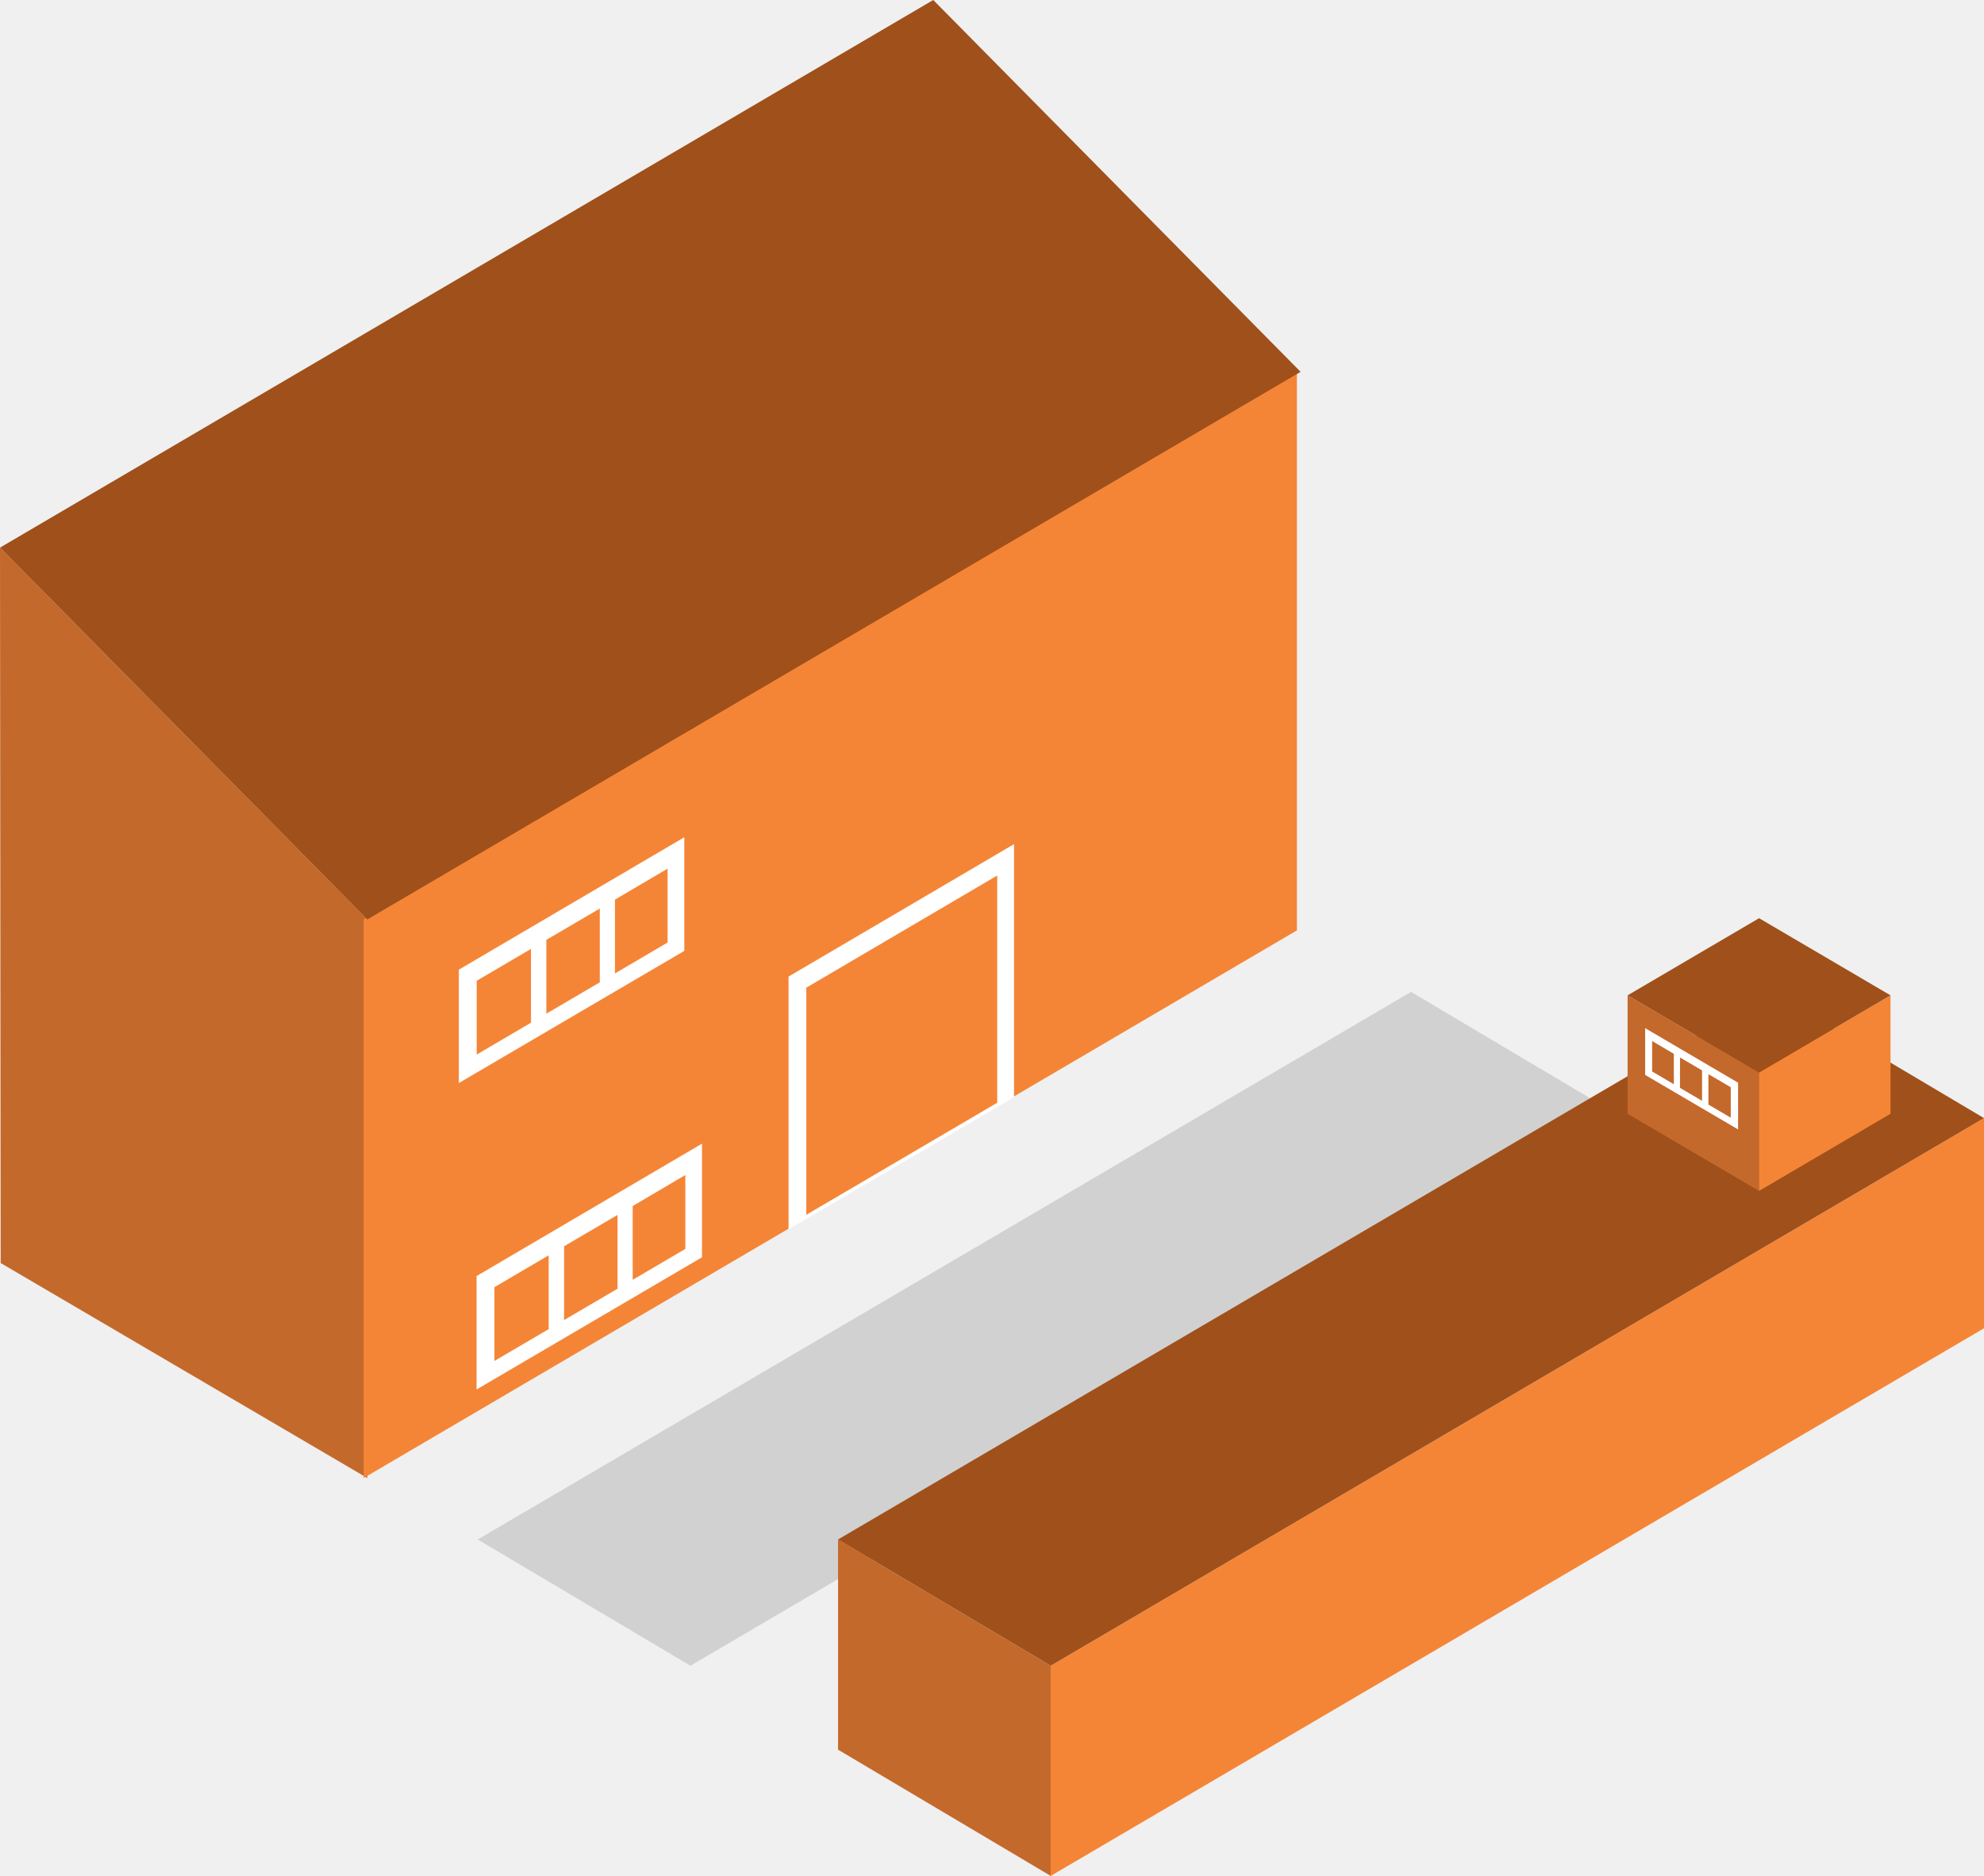
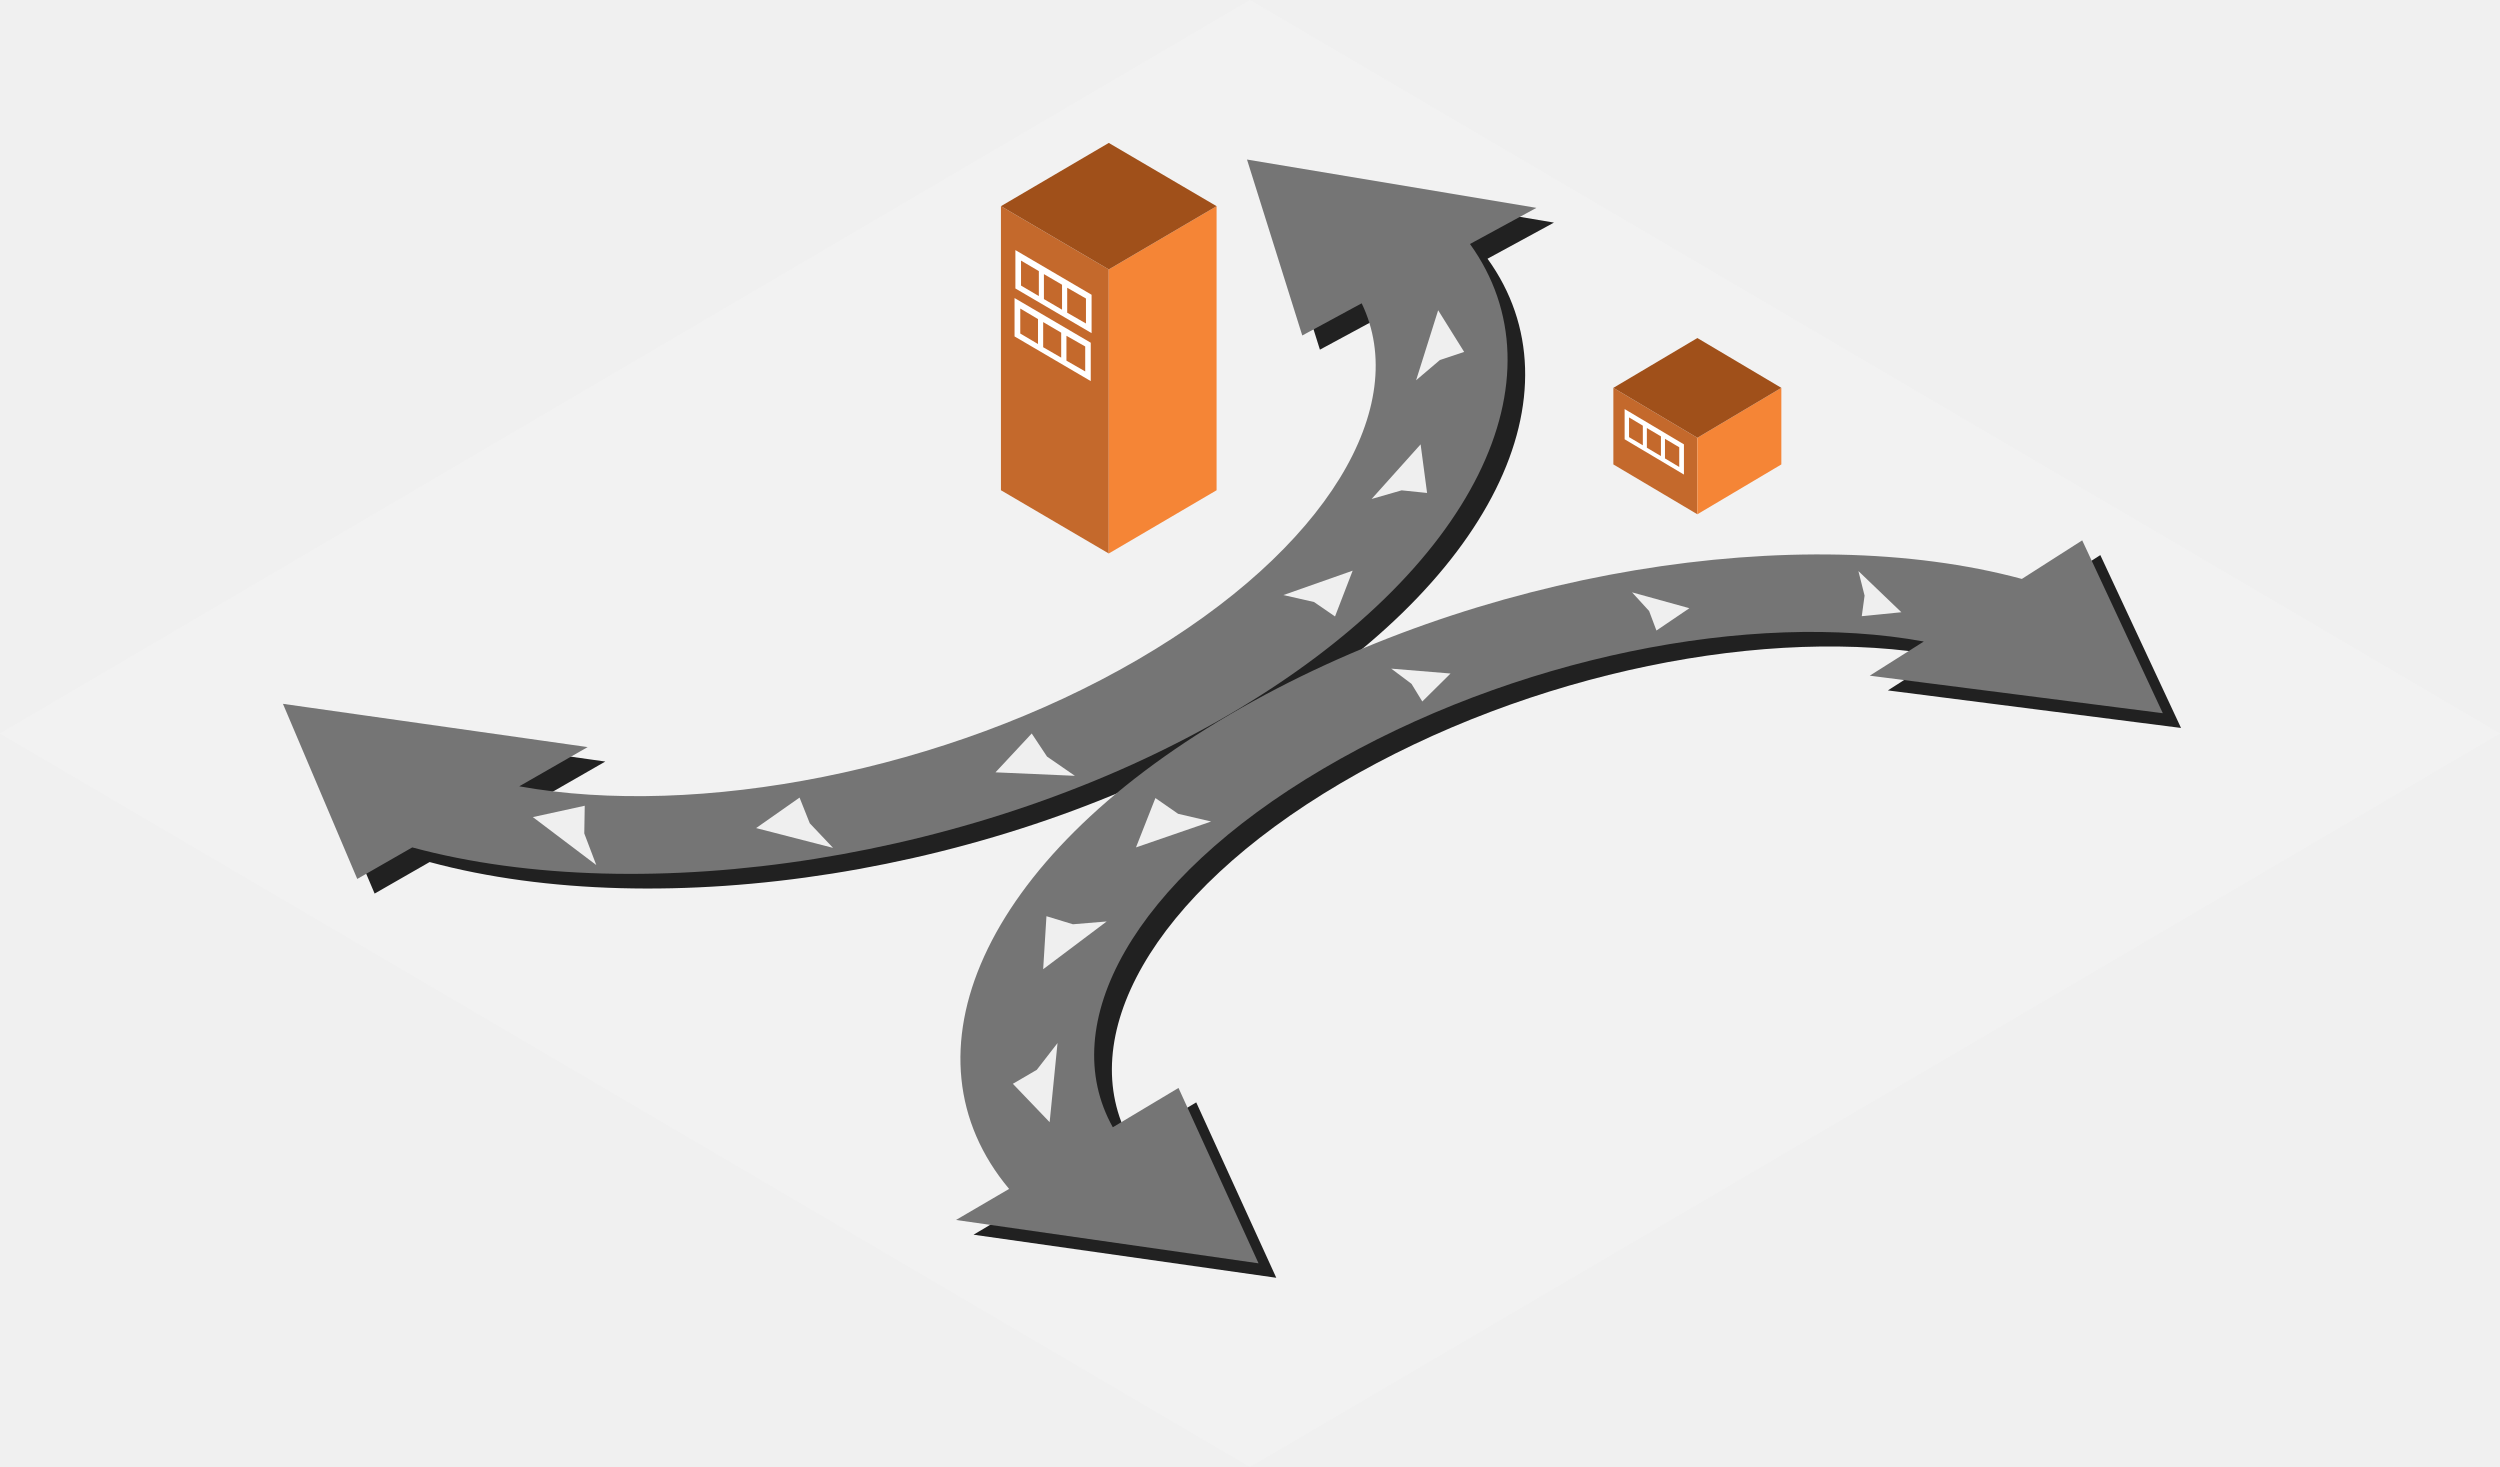
- <svg xmlns="http://www.w3.org/2000/svg" viewBox="0 0 569.36 538.36">
+ <svg xmlns="http://www.w3.org/2000/svg" viewBox="0 0 266.4 156.32">
  <defs>
-     <style>.a{fill:#c4692c;}.b{fill:#f58536;}.c{fill:#a0501a;}.d{fill:#fff;}.e{fill:#d1d1d1;}</style>
+     <style>.a{fill:#f2f2f2;}.b{fill:#212121;}.c{fill:#c4692c;}.d{fill:#f58536;}.e{fill:#a0501a;}.f{fill:#fff;}.g{fill:#757575;}.h{fill:#efefef;}</style>
  </defs>
-   <polygon class="a" points="105.41 424.17 0.2 362.48 0 157.16 105.41 263.85 105.41 424.17" />
-   <polygon class="b" points="104.36 424.17 372.18 267.01 372.18 106.69 104.36 263.85 104.36 424.17" />
-   <polygon class="c" points="267.82 0 0 157.16 105.41 263.87 373.24 106.71 267.82 0" />
-   <path class="d" d="M196.38,272.89l-64.7,37.93V278.28l64.7-38Zm-44-.57-15.58,9.15v21.18l15.58-9.15Zm19.75-11.59-15.34,9v21.18l15.34-9Zm19.46-11.45-15.11,8.9v21.18l15.11-8.88Z" />
-   <path class="d" d="M201.46,360.82l-64.69,37.94V366.21l64.69-38Zm-44-.56-15.58,9.14v21.18l15.58-9.14Zm19.76-11.6-15.34,9v21.18l15.34-9Zm19.46-11.45-15.11,8.9v21.18l15.11-8.87Z" />
-   <path class="d" d="M291,314.87l-64.7,37.93V280.26l64.7-38Zm-4.82,1.6V251.26l-54.79,32.19v65.18Z" />
-   <polygon class="e" points="404.93 284.66 137.1 441.81 198.14 478.04 465.96 320.88 404.93 284.66" />
-   <polygon class="a" points="301.53 538.36 240.5 502.13 240.5 441.81 301.53 478.04 301.53 538.36" />
-   <polygon class="b" points="301.53 538.36 569.36 381.2 569.36 320.88 301.53 478.04 301.53 538.36" />
-   <polygon class="c" points="508.32 284.66 240.5 441.81 301.53 478.04 569.36 320.88 508.32 284.66" />
-   <polygon class="a" points="504.81 341.78 467.08 319.64 467.08 285.65 504.81 307.79 504.81 341.78" />
-   <polygon class="b" points="504.81 341.78 542.53 319.64 542.53 285.65 504.81 307.79 504.81 341.78" />
-   <polygon class="c" points="504.81 263.51 467.08 285.65 504.81 307.79 542.53 285.65 504.81 263.51" />
-   <path class="d" d="M472.12,308.49l26.67,15.64V310.72l-26.67-15.65Zm18.15-.23,6.42,3.77v8.73L490.27,317Zm-8.15-4.78,6.33,3.71v8.73l-6.33-3.71Zm-8-4.72,6.23,3.67v8.73l-6.23-3.66Z" />
+   <polygon class="a" points="133.2 0 0 78.16 133.2 156.32 266.4 78.16 133.2 0" />
+   <path class="b" d="M158.51,27.57l7.08-3.85-30.83-5.21,5.89,18.75L147,33.83c5.27,10.92-3.56,26.16-23.92,38S76.2,88.75,57.2,85.34l7.3-4.19L32,76.56l7.92,18.66,5.86-3.36c24.75,6.68,60.61,1.33,87.12-14.2C159.15,62.28,168.73,41.72,158.51,27.57Z" />
+   <path class="b" d="M136,136.16l-8.53-18.69-7,4.19c-6.15-11,2.16-26.28,22.38-38.19s45.81-16.9,64.07-13.57l-5.75,3.67,31.24,4-8.6-18.42-6.43,4.11c-23.54-6.36-58.17-.93-84.4,14.45C106.41,93.19,97.49,114,109.4,128.21l-5.66,3.36Z" />
+   <polygon class="c" points="180.87 54.8 171.92 49.49 171.92 41.33 180.87 46.65 180.87 54.8" />
+   <polygon class="d" points="180.87 54.8 189.82 49.49 189.82 41.33 180.87 46.65 180.87 54.8" />
+   <polygon class="e" points="180.87 36.02 171.92 41.33 180.87 46.65 189.82 41.33 180.87 36.02" />
+   <path class="f" d="M173.12,46.81l6.32,3.76V47.35l-6.32-3.76Zm4.3-.05,1.52.9v2.1l-1.52-.91Zm-1.93-1.15,1.5.89v2.1l-1.5-.89Zm-1.9-1.13,1.47.88v2.09l-1.47-.87Z" />
+   <path class="g" d="M156.64,26l7.08-3.85L132.88,17l5.89,18.75,6.33-3.43c5.27,10.92-3.55,26.16-23.91,38S74.33,87.21,55.33,83.79l7.29-4.18L30.15,75l7.92,18.66,5.86-3.36c24.74,6.68,60.6,1.32,87.12-14.2C157.28,60.74,166.85,40.18,156.64,26Z" />
+   <path class="g" d="M134.11,134.62l-8.53-18.69-7,4.19c-6.15-11,2.16-26.28,22.39-38.19S186.72,65,205,68.36L199.24,72l31.23,4-8.59-18.42-6.43,4.11c-23.55-6.36-58.17-.93-84.4,14.45-26.52,15.52-35.43,36.33-23.52,50.55L101.87,130Z" />
+   <polygon class="h" points="150.9 40.52 153.25 33.06 156.02 37.5 153.44 38.36 150.9 40.52" />
+   <polygon class="h" points="146.16 53.17 151.38 47.35 152.07 52.53 149.36 52.25 146.16 53.17" />
+   <polygon class="h" points="136.76 63.41 144.14 60.81 142.26 65.69 140.02 64.15 136.76 63.41" />
+   <polygon class="h" points="63.54 92.18 56.78 87.07 62.31 85.86 62.26 88.81 63.54 92.18" />
+   <polygon class="h" points="88.77 90.35 80.57 88.24 85.2 84.99 86.29 87.73 88.77 90.35" />
+   <polygon class="h" points="114.54 82.67 106.08 82.3 109.94 78.16 111.57 80.62 114.54 82.67" />
+   <polygon class="h" points="112.69 111.15 111.85 119.58 107.93 115.49 110.48 114 112.69 111.15" />
+   <polygon class="h" points="117.93 98.19 111.16 103.28 111.51 97.63 114.33 98.49 117.93 98.19" />
+   <polygon class="h" points="129.06 87.54 121.05 90.3 123.12 85.04 125.54 86.72 129.06 87.54" />
+   <polygon class="h" points="198.03 60.85 202.61 65.24 198.39 65.66 198.69 63.47 198.03 60.85" />
+   <polygon class="h" points="173.91 63.12 180.02 64.81 176.51 67.19 175.73 65.11 173.91 63.12" />
+   <polygon class="h" points="148.25 71.25 154.57 71.77 151.56 74.75 150.41 72.87 148.25 71.25" />
+   <polygon class="c" points="118.15 58.98 106.66 52.24 106.66 21.97 118.15 28.71 118.15 58.98" />
+   <path class="f" d="M108.11,35.85l8.12,4.76V36.52l-8.12-4.76Zm5.53-.07,2,1.14v2.66l-2-1.15Zm-2.48-1.46,1.92,1.13v2.66L111.16,37Zm-2.44-1.44L110.61,34v2.66l-1.89-1.12Z" />
+   <polygon class="d" points="118.15 58.98 129.64 52.24 129.64 21.97 118.15 28.71 118.15 58.98" />
+   <polygon class="e" points="118.15 15.23 106.66 21.97 118.15 28.71 129.64 21.97 118.15 15.23" />
+   <path class="f" d="M108.2,30.74l8.12,4.76V31.41l-8.12-4.76Zm5.52-.08,2,1.15v2.66l-2-1.15Zm-2.48-1.45,1.93,1.13V33l-1.93-1.13Zm-2.44-1.44,1.9,1.12v2.66l-1.9-1.12Z" />
</svg>
